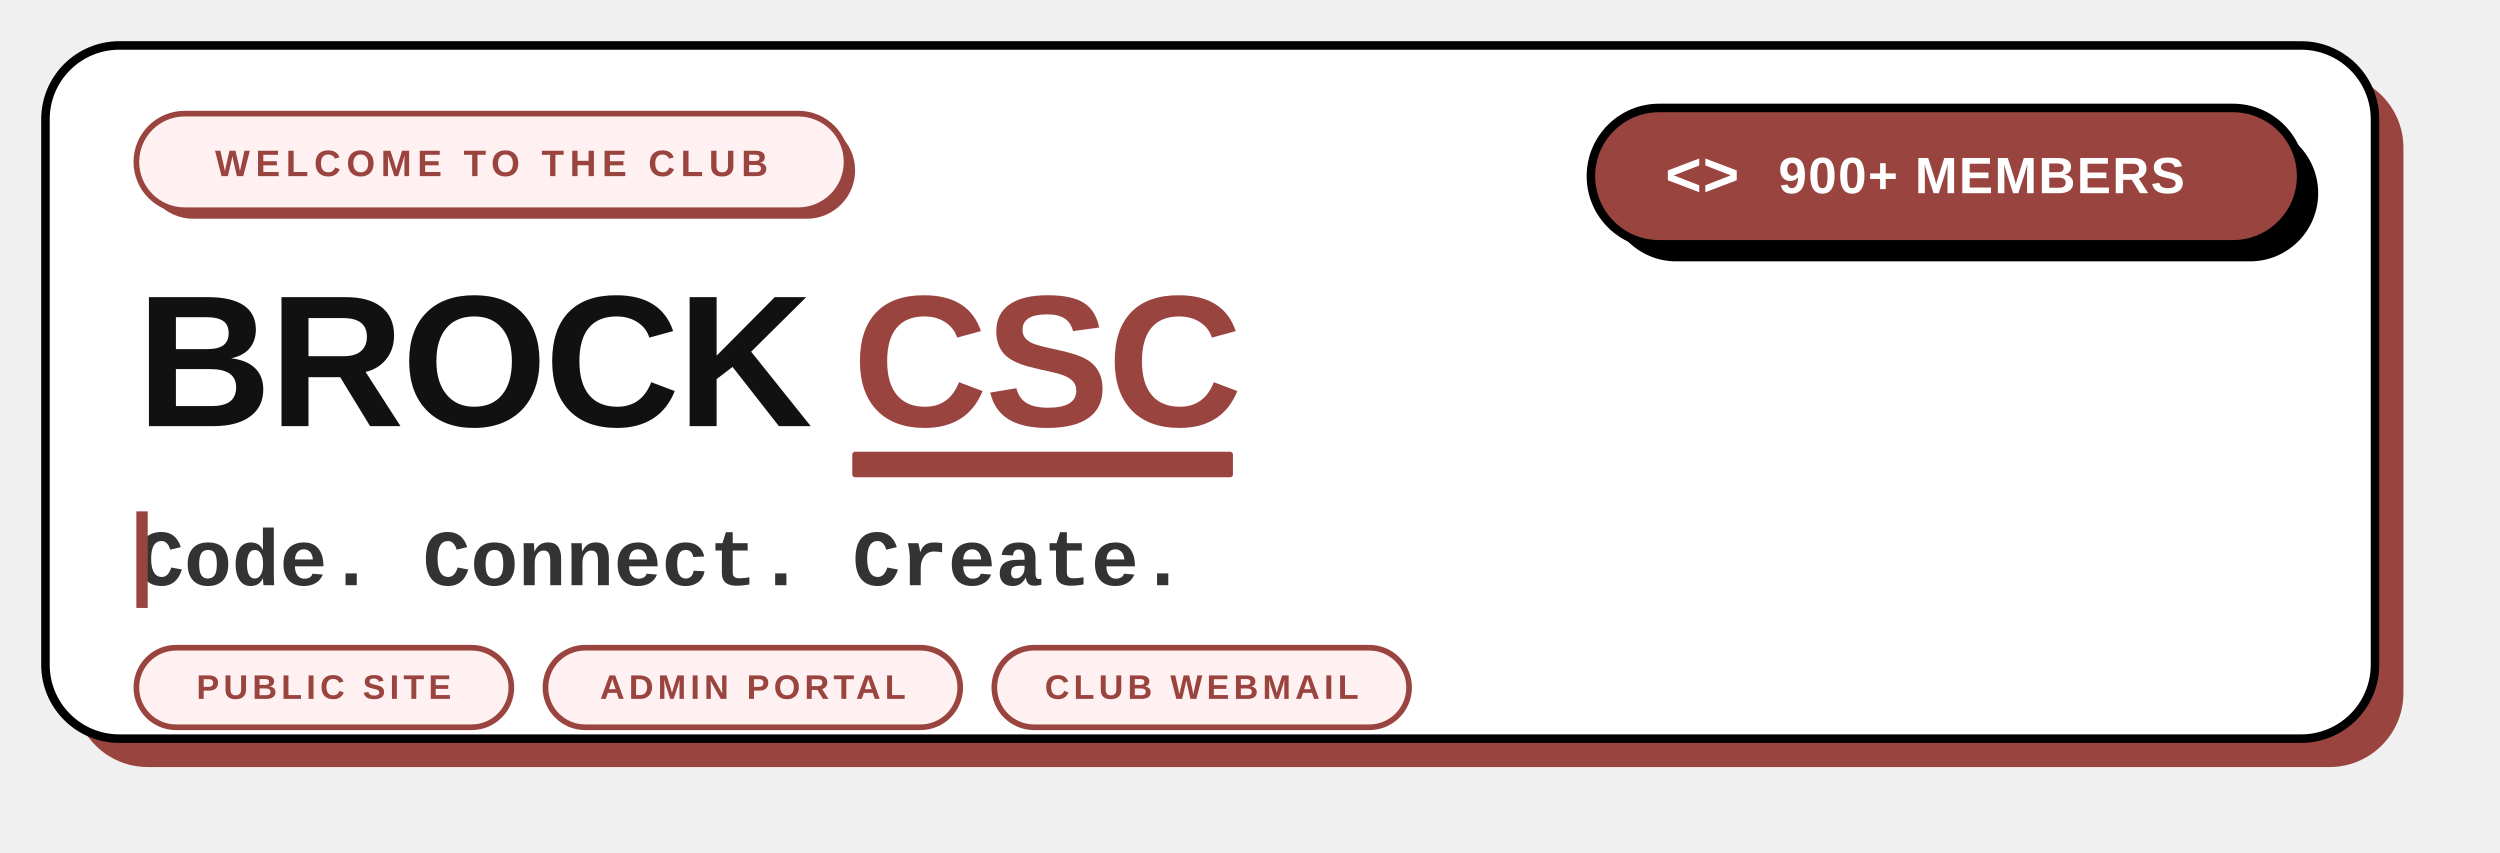
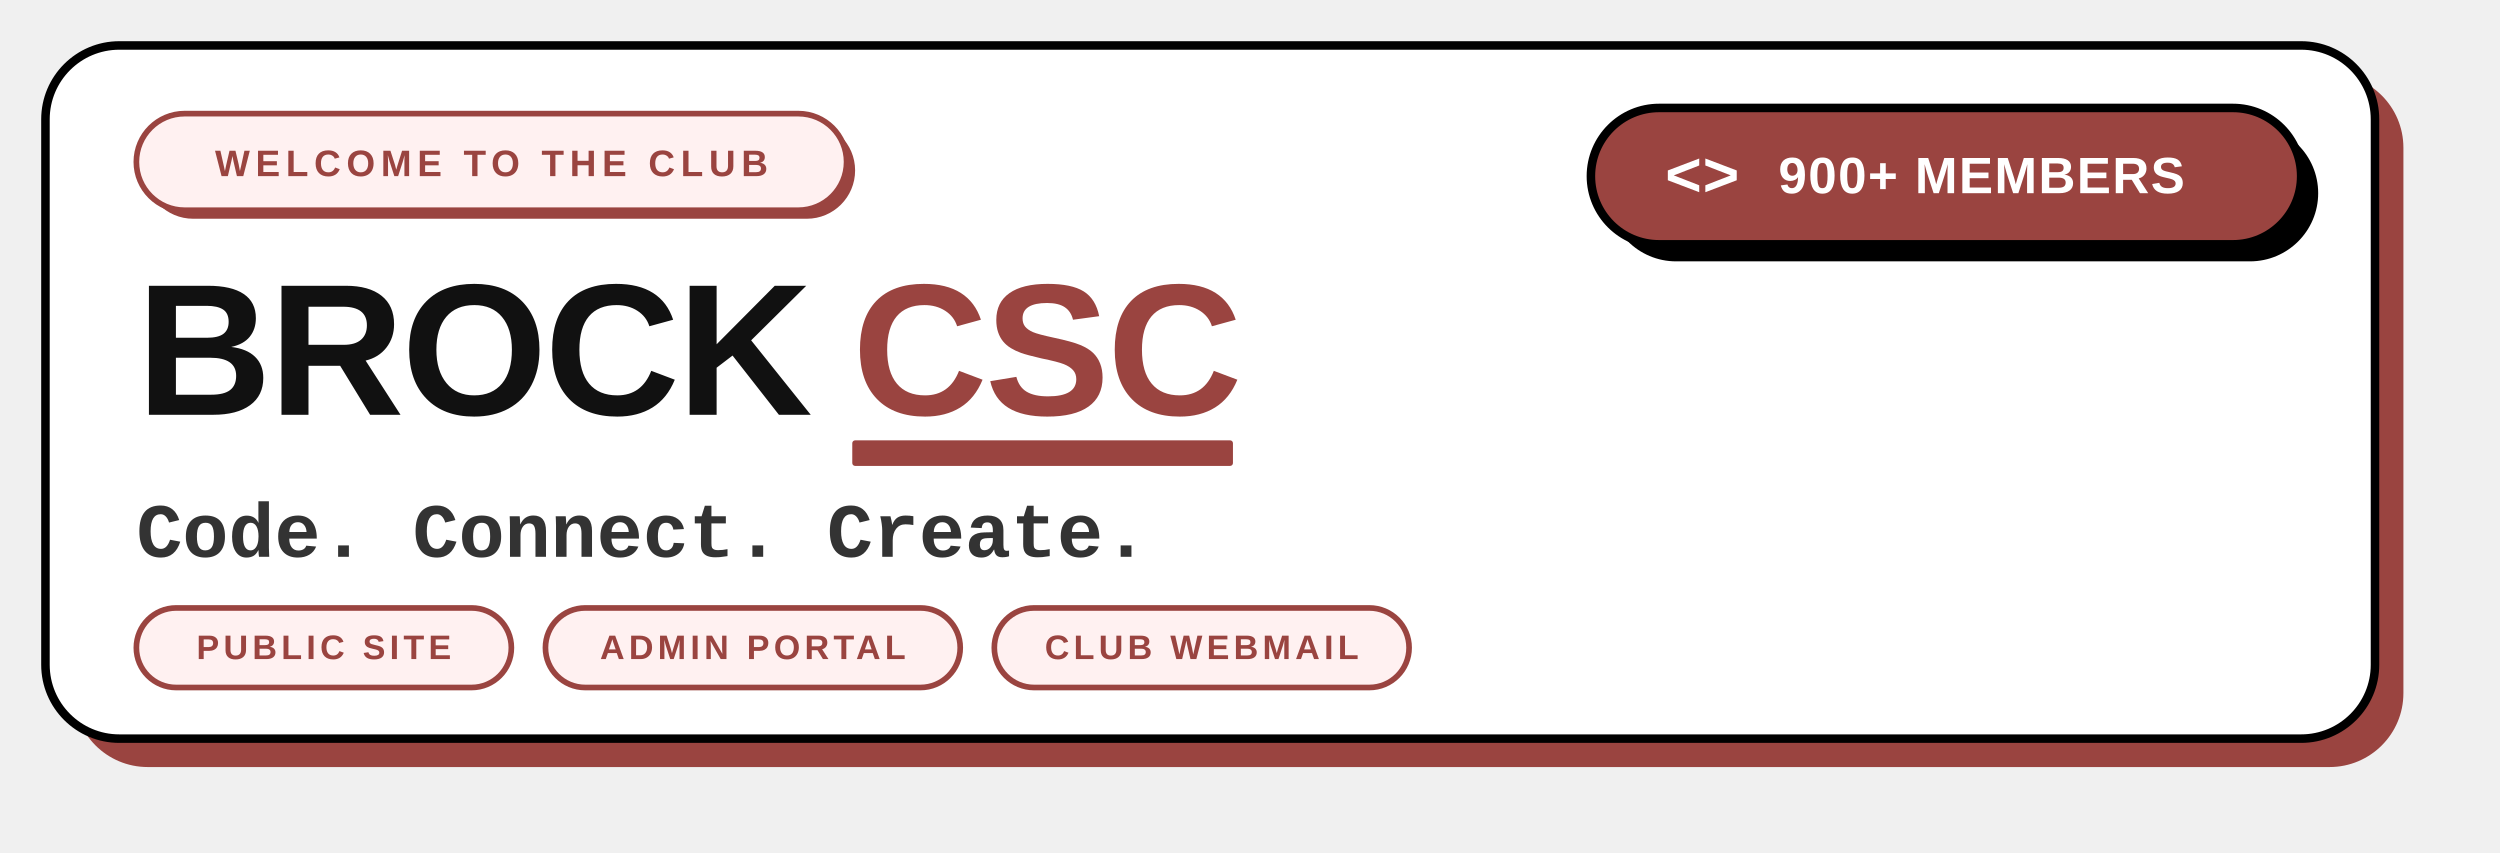
<svg xmlns="http://www.w3.org/2000/svg" viewBox="0 0 880 300" width="880" height="300" role="img" aria-label="Brock Computer Science Club — Code. Connect. Create.">
  <style>
    /* CSS animation rather than SMIL: SMIL cannot be switched off by a media
-        query, and this banner has to sit still for prefers-reduced-motion. */
-     .reveal { animation: reveal 1.9s cubic-bezier(0.4, 0, 0.2, 1) 0.4s both; }
-     .caret  { animation: caret 1.9s cubic-bezier(0.4, 0, 0.2, 1) 0.4s both,
-                          blink 1s step-end 2.3s infinite; }
-     .badge  { animation: bob 3.2s ease-in-out infinite; }
+        query, and this banner has to sit still for prefers-reduced-motion.
+        Every animated part is an accent whose resting state is invisible or
+        neutral, so nothing here is load-bearing if animation never runs. */
+     .caret { opacity: 0; animation: caret 2.2s cubic-bezier(0.4, 0, 0.2, 1) 0.3s; }
+     .badge { animation: bob 3.2s ease-in-out infinite; }

-     @keyframes reveal { from { transform: translateX(-392px); } to { transform: translateX(0); } }
-     @keyframes caret  { from { transform: translateX(0); }      to { transform: translateX(372px); } }
-     @keyframes blink  { 0%, 49% { opacity: 1; } 50%, 100% { opacity: 0; } }
-     @keyframes bob    { 0%, 100% { transform: translateY(0); } 50% { transform: translateY(-6px); } }
+     @keyframes caret { 0% { transform: translateX(0); opacity: 1; } 86% { opacity: 1; } 100% { transform: translateX(366px); opacity: 0; } }
+     @keyframes bob   { 0%, 100% { transform: translateY(0); } 50% { transform: translateY(-6px); } }

    @media (prefers-reduced-motion: reduce) {
-       .reveal { animation: none; transform: translateX(0); }
-       .caret  { animation: none; opacity: 0; }
-       .badge  { animation: none; }
+       .caret, .badge { animation: none; }
    }
  </style>
  <rect x="26" y="26" width="820" height="244" rx="26" fill="#9A4440" />
  <rect x="16" y="16" width="820" height="244" rx="26" fill="#ffffff" stroke="#000000" stroke-width="3" />
  <rect x="51" y="43" width="250" height="34" rx="17" fill="#9A4440" />
  <rect x="48" y="40" width="250" height="34" rx="17" fill="#fff1f1" stroke="#9A4440" stroke-width="2" />
  <text x="173" y="62" text-anchor="middle" font-family="'Helvetica Neue', Arial, sans-serif" font-size="13" font-weight="700" letter-spacing="2" fill="#9A4440">WELCOME TO THE CLUB</text>
  <g class="badge">
    <rect x="566" y="44" width="250" height="48" rx="24" fill="#000000" />
    <rect x="560" y="38" width="250" height="48" rx="24" fill="#9A4440" stroke="#000000" stroke-width="3" />
    <text x="586" y="69" font-family="'Courier New', ui-monospace, monospace" font-size="22" font-weight="700" fill="#ffffff">&lt;&gt;</text>
    <text x="626" y="68" font-family="'Helvetica Neue', Arial, sans-serif" font-size="18" font-weight="700" letter-spacing="0.5" fill="#ffffff">900+ MEMBERS</text>
  </g>
-   <text x="48" y="150" font-family="'Arial Black', 'Helvetica Neue', Arial, sans-serif" font-size="66" font-weight="900" letter-spacing="-1" fill="#111111">BROCK</text>
-   <text x="300" y="150" font-family="'Arial Black', 'Helvetica Neue', Arial, sans-serif" font-size="66" font-weight="900" letter-spacing="-1" fill="#9A4440">CSC</text>
-   <rect x="300" y="159" width="134" height="9" rx="1" fill="#9A4440" />
-   <clipPath id="typewriter">
-     <rect class="reveal" x="44" y="178" width="392" height="42" />
-   </clipPath>
-   <g clip-path="url(#typewriter)">
-     <text x="48" y="206" font-family="'Courier New', ui-monospace, monospace" font-size="28" font-weight="700" fill="#333333">Code. Connect. Create.</text>
-   </g>
-   <rect class="caret" x="48" y="180" width="4" height="34" fill="#9A4440" />
+   <text x="48" y="146" font-family="'Arial Black', 'Helvetica Neue', Arial, sans-serif" font-size="66" font-weight="900" letter-spacing="-1" fill="#111111">BROCK</text>
+   <text x="300" y="146" font-family="'Arial Black', 'Helvetica Neue', Arial, sans-serif" font-size="66" font-weight="900" letter-spacing="-1" fill="#9A4440">CSC</text>
+   <rect x="300" y="155" width="134" height="9" rx="1" fill="#9A4440" />
+   <text x="48" y="196" font-family="'Courier New', ui-monospace, monospace" font-size="27" font-weight="700" fill="#333333">Code. Connect. Create.</text>
+   <rect class="caret" x="48" y="172" width="4" height="30" fill="#9A4440" />
  <g font-family="'Helvetica Neue', Arial, sans-serif" font-size="12" font-weight="700" letter-spacing="1.5" fill="#9A4440">
-     <rect x="48" y="228" width="132" height="28" rx="14" fill="#fff1f1" stroke="#9A4440" stroke-width="2" />
-     <text x="114" y="246" text-anchor="middle">PUBLIC SITE</text>
-     <rect x="192" y="228" width="146" height="28" rx="14" fill="#fff1f1" stroke="#9A4440" stroke-width="2" />
-     <text x="265" y="246" text-anchor="middle">ADMIN PORTAL</text>
-     <rect x="350" y="228" width="146" height="28" rx="14" fill="#fff1f1" stroke="#9A4440" stroke-width="2" />
-     <text x="423" y="246" text-anchor="middle">CLUB WEBMAIL</text>
+     <rect x="48" y="214" width="132" height="28" rx="14" fill="#fff1f1" stroke="#9A4440" stroke-width="2" />
+     <text x="114" y="232" text-anchor="middle">PUBLIC SITE</text>
+     <rect x="192" y="214" width="146" height="28" rx="14" fill="#fff1f1" stroke="#9A4440" stroke-width="2" />
+     <text x="265" y="232" text-anchor="middle">ADMIN PORTAL</text>
+     <rect x="350" y="214" width="146" height="28" rx="14" fill="#fff1f1" stroke="#9A4440" stroke-width="2" />
+     <text x="423" y="232" text-anchor="middle">CLUB WEBMAIL</text>
  </g>
</svg>
